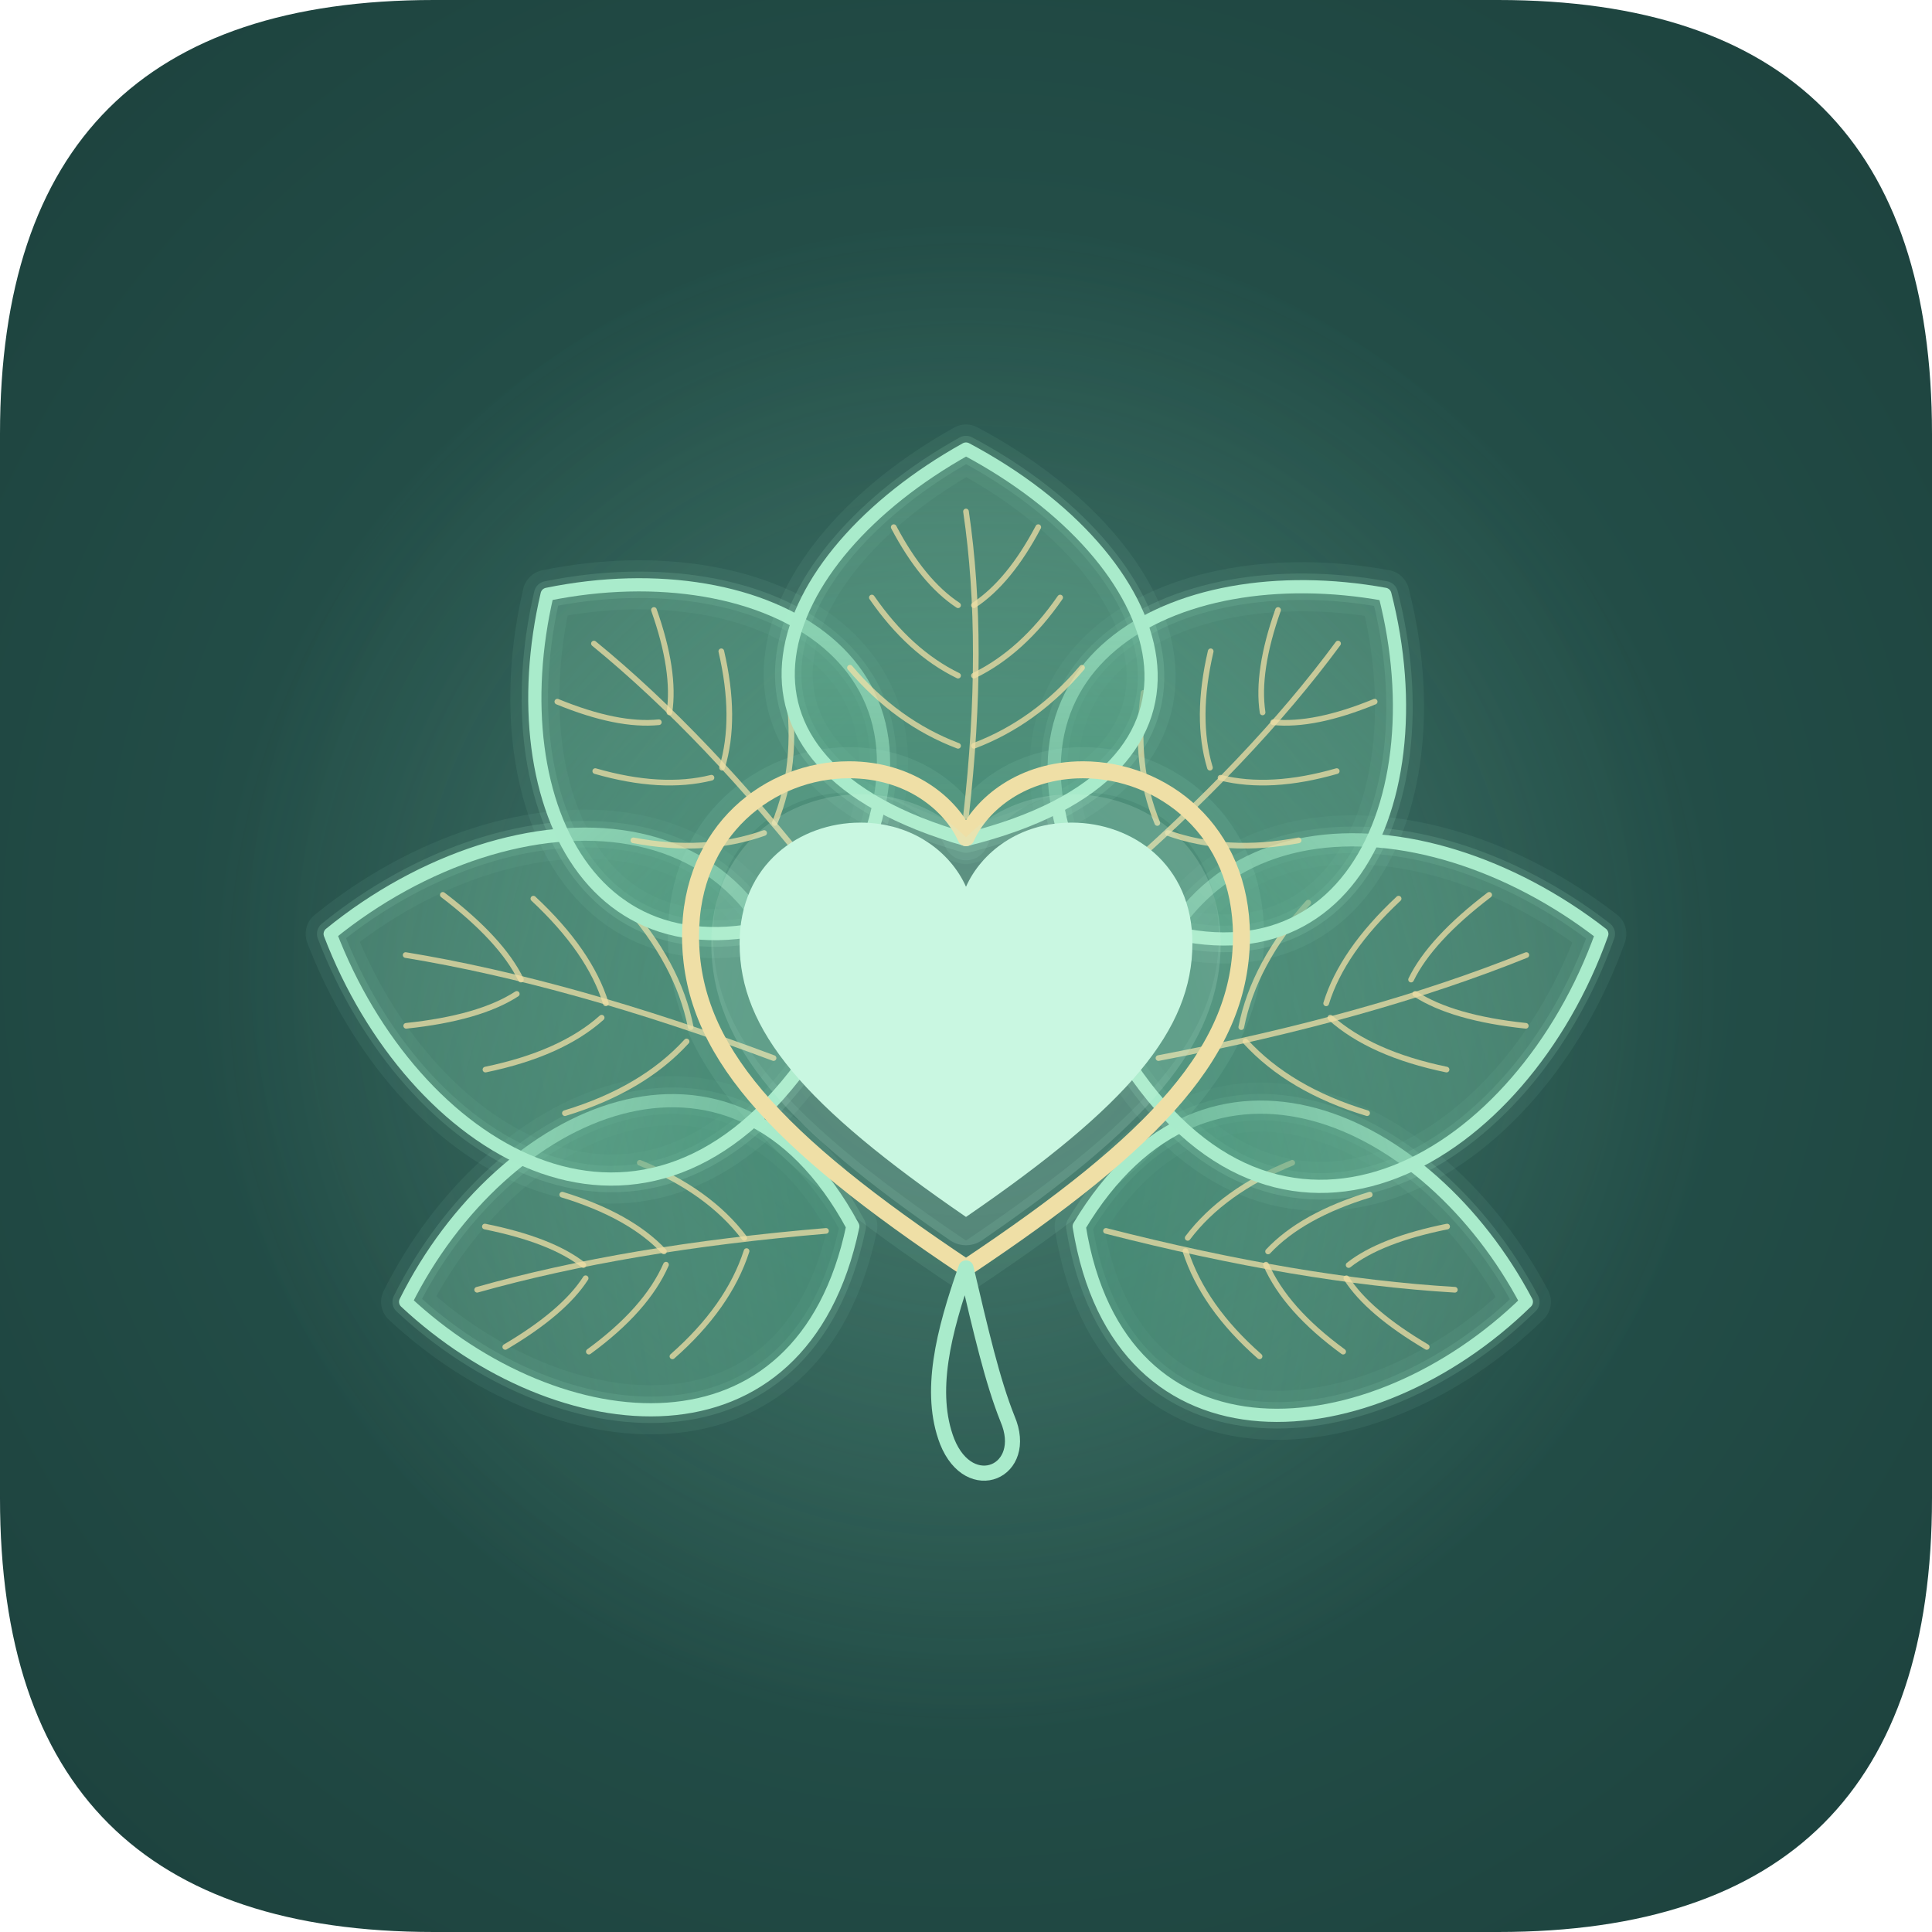
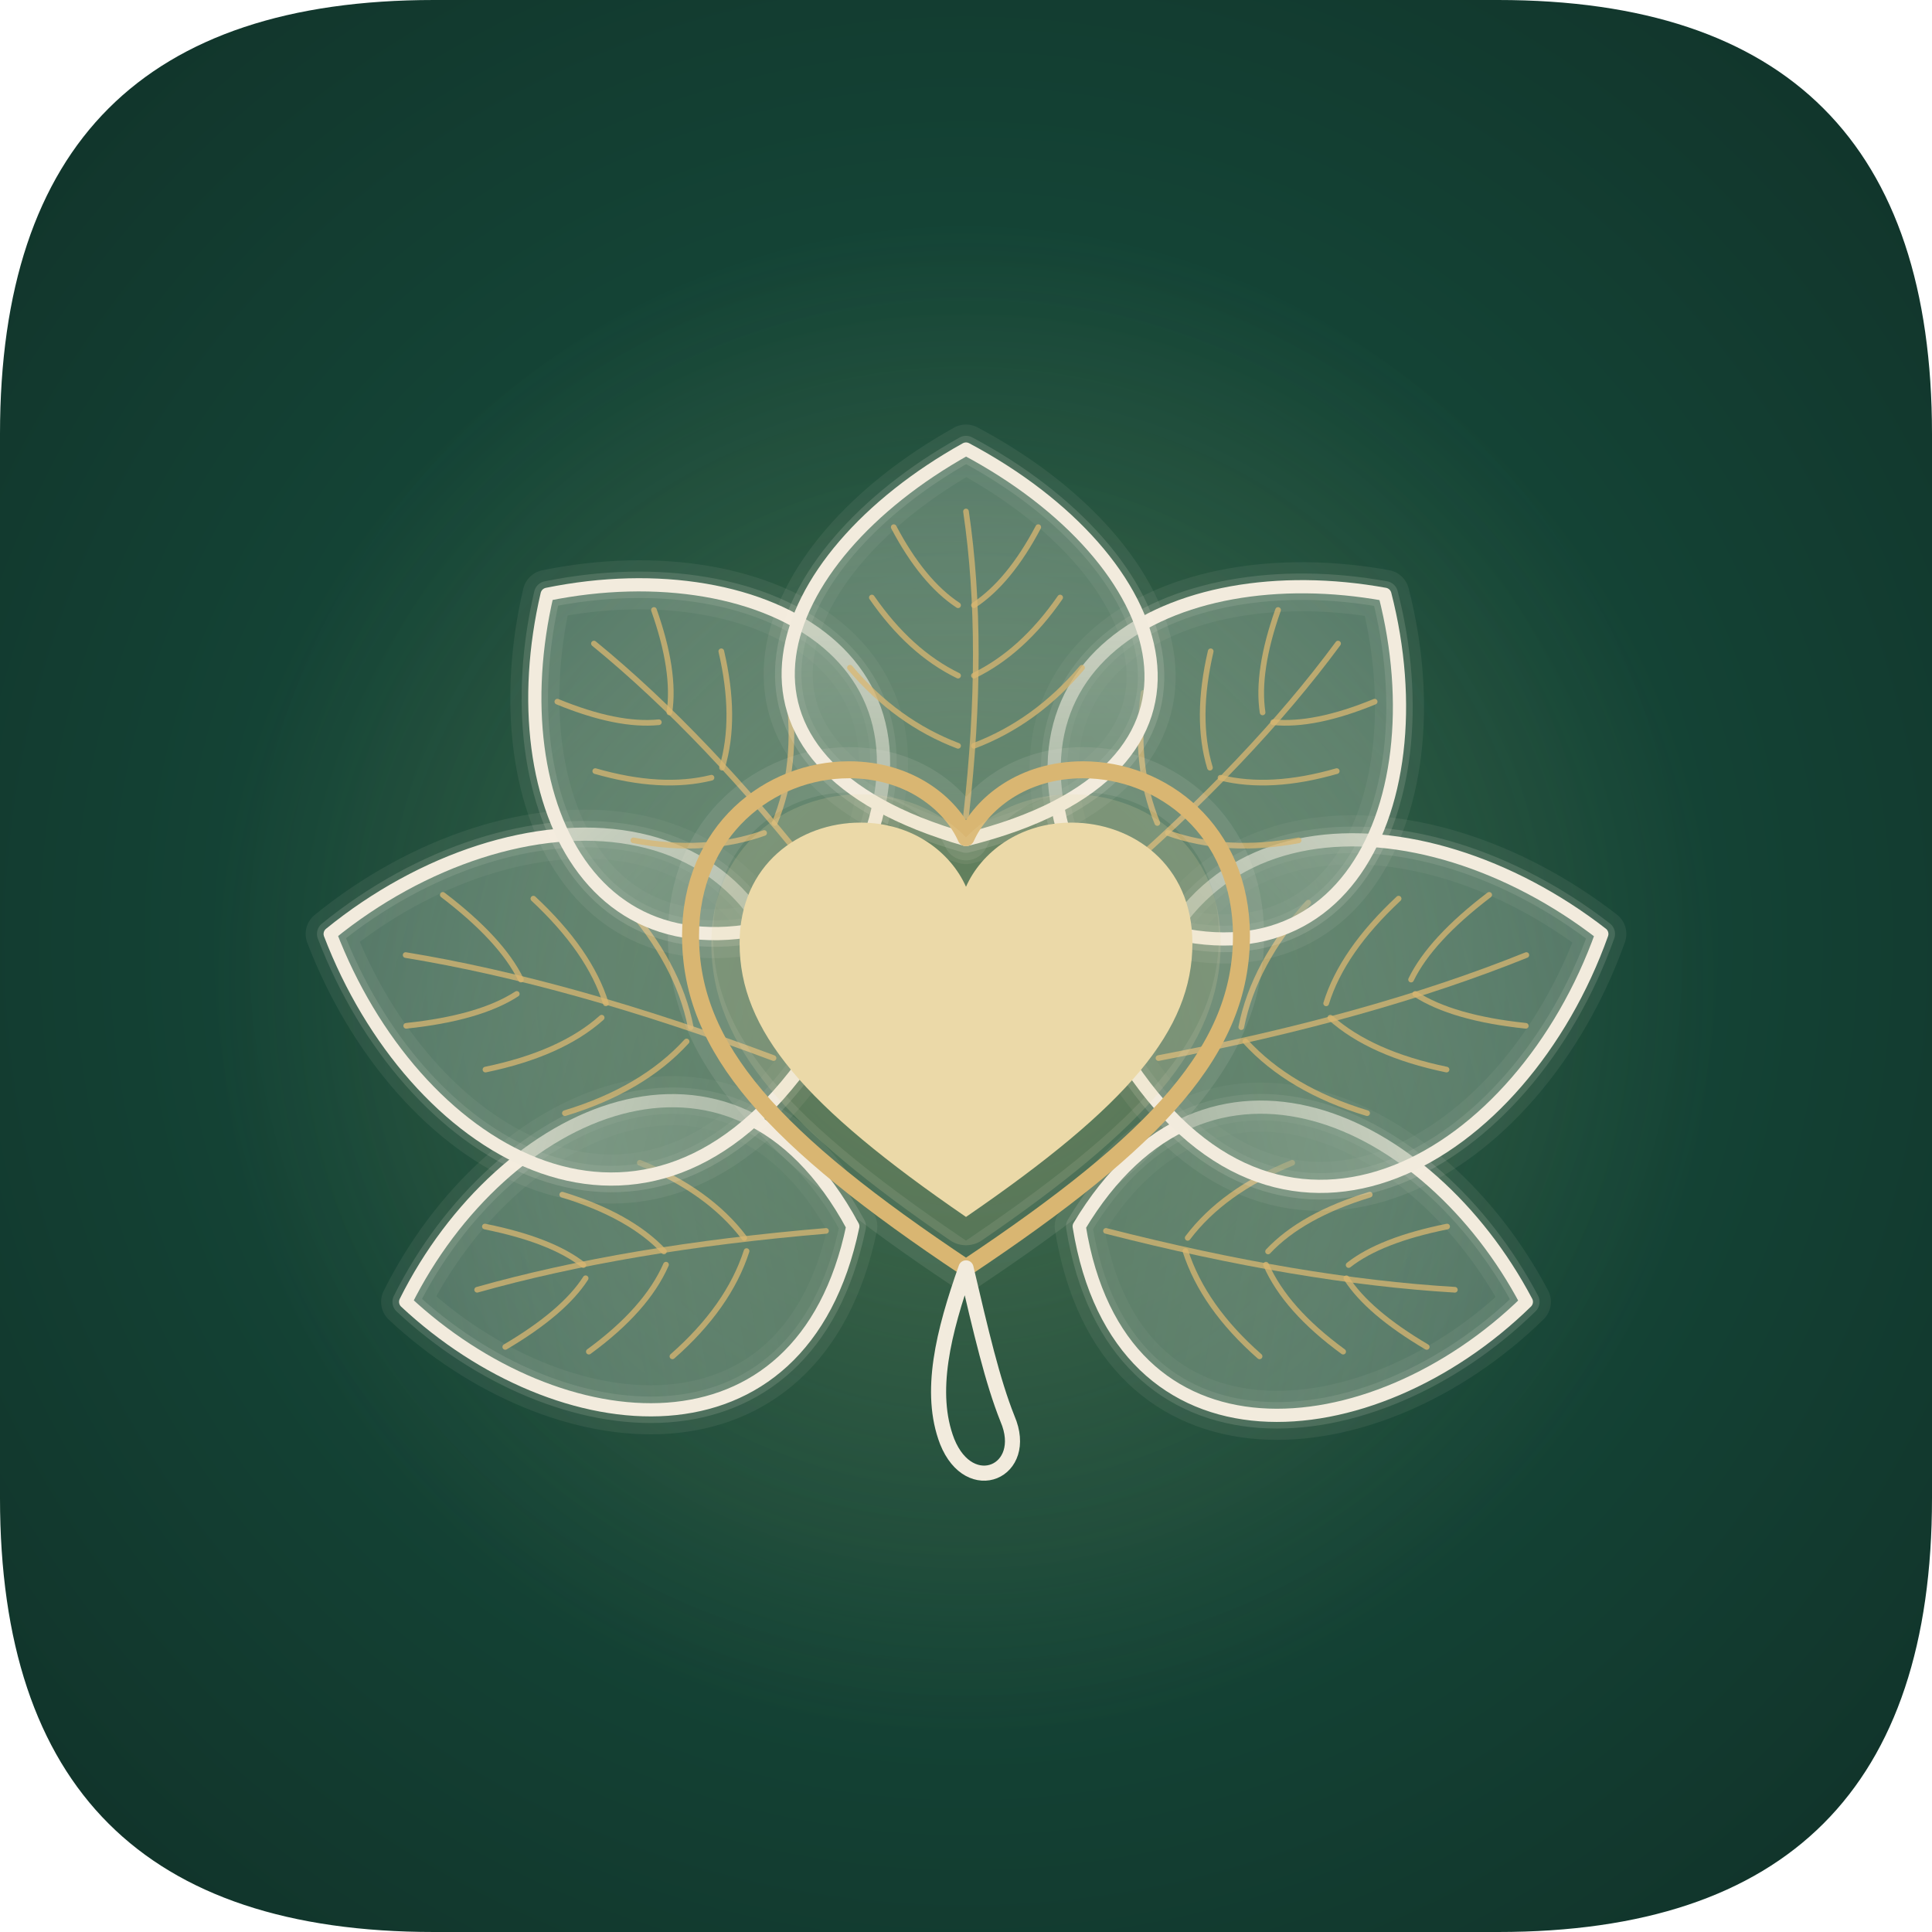
<svg xmlns="http://www.w3.org/2000/svg" width="1024" height="1024" viewBox="0 0 1024 1024" fill="none">
  <defs>
    <radialGradient id="echo-d-tile" gradientUnits="userSpaceOnUse" cx="512" cy="500" r="760">
-       <stop offset="0" stop-color="#2B5C54" stop-opacity="1" />
-       <stop offset="1" stop-color="#1B3F3B" stop-opacity="1" />
+       <stop offset="0" stop-color="#185844" stop-opacity="1" />
+       <stop offset="1" stop-color="#102F27" stop-opacity="1" />
    </radialGradient>
    <radialGradient id="echo-d-glow" gradientUnits="userSpaceOnUse" cx="512" cy="520" r="400">
-       <stop offset="0" stop-color="#9FE8C6" stop-opacity="0.26" />
-       <stop offset="1" stop-color="#9FE8C6" stop-opacity="0" />
+       <stop offset="0" stop-color="#D9B672" stop-opacity="0.26" />
+       <stop offset="1" stop-color="#D9B672" stop-opacity="0" />
    </radialGradient>
    <linearGradient id="echo-d-leaf-0" gradientUnits="userSpaceOnUse" x1="452" y1="650" x2="215" y2="690">
-       <stop offset="0" stop-color="#4E9A80" stop-opacity="0.62" />
-       <stop offset="1" stop-color="#7CC7A6" stop-opacity="0.36" />
+       <stop offset="0" stop-color="#78947F" stop-opacity="0.62" />
+       <stop offset="1" stop-color="#B7C9B8" stop-opacity="0.36" />
    </linearGradient>
    <linearGradient id="echo-d-leaf-1" gradientUnits="userSpaceOnUse" x1="572" y1="650" x2="809" y2="690">
-       <stop offset="0" stop-color="#4E9A80" stop-opacity="0.62" />
-       <stop offset="1" stop-color="#7CC7A6" stop-opacity="0.36" />
+       <stop offset="0" stop-color="#78947F" stop-opacity="0.62" />
+       <stop offset="1" stop-color="#B7C9B8" stop-opacity="0.36" />
    </linearGradient>
    <linearGradient id="echo-d-leaf-2" gradientUnits="userSpaceOnUse" x1="425" y1="565" x2="175" y2="495">
-       <stop offset="0" stop-color="#4E9A80" stop-opacity="0.62" />
-       <stop offset="1" stop-color="#7CC7A6" stop-opacity="0.36" />
+       <stop offset="0" stop-color="#78947F" stop-opacity="0.62" />
+       <stop offset="1" stop-color="#B7C9B8" stop-opacity="0.36" />
    </linearGradient>
    <linearGradient id="echo-d-leaf-3" gradientUnits="userSpaceOnUse" x1="599" y1="565" x2="849" y2="495">
-       <stop offset="0" stop-color="#4E9A80" stop-opacity="0.62" />
-       <stop offset="1" stop-color="#7CC7A6" stop-opacity="0.36" />
+       <stop offset="0" stop-color="#78947F" stop-opacity="0.62" />
+       <stop offset="1" stop-color="#B7C9B8" stop-opacity="0.36" />
    </linearGradient>
    <linearGradient id="echo-d-leaf-4" gradientUnits="userSpaceOnUse" x1="445" y1="478" x2="290" y2="315">
-       <stop offset="0" stop-color="#4E9A80" stop-opacity="0.62" />
-       <stop offset="1" stop-color="#7CC7A6" stop-opacity="0.36" />
+       <stop offset="0" stop-color="#78947F" stop-opacity="0.62" />
+       <stop offset="1" stop-color="#B7C9B8" stop-opacity="0.36" />
    </linearGradient>
    <linearGradient id="echo-d-leaf-5" gradientUnits="userSpaceOnUse" x1="579" y1="478" x2="734" y2="315">
-       <stop offset="0" stop-color="#4E9A80" stop-opacity="0.62" />
-       <stop offset="1" stop-color="#7CC7A6" stop-opacity="0.36" />
+       <stop offset="0" stop-color="#78947F" stop-opacity="0.62" />
+       <stop offset="1" stop-color="#B7C9B8" stop-opacity="0.36" />
    </linearGradient>
    <linearGradient id="echo-d-leaf-6" gradientUnits="userSpaceOnUse" x1="512" y1="445" x2="512" y2="238">
-       <stop offset="0" stop-color="#4E9A80" stop-opacity="0.62" />
-       <stop offset="1" stop-color="#7CC7A6" stop-opacity="0.36" />
+       <stop offset="0" stop-color="#78947F" stop-opacity="0.62" />
+       <stop offset="1" stop-color="#B7C9B8" stop-opacity="0.36" />
    </linearGradient>
  </defs>
  <path d="M230 0 H794 Q1024 0 1024 230 V794 Q1024 1024 794 1024 H230 Q0 1024 0 794 V230 Q0 0 230 0 Z" fill="url(#echo-d-tile)" />
  <path d="M112 520 a400 400 0 1 0 800 0 a400 400 0 1 0 -800 0 Z" fill="url(#echo-d-glow)" />
-   <path d="M452 650 C388.1 531.4 266 587.7 215 690 C296 765.6 425.1 779.5 452 650 Z" fill="none" stroke="#A9EBCB" stroke-width="26" stroke-linejoin="round" stroke-linecap="round" stroke-opacity="0.07" />
-   <path d="M452 650 C388.1 531.4 266 587.7 215 690 C296 765.6 425.1 779.5 452 650 Z" fill="none" stroke="#A9EBCB" stroke-width="14" stroke-linejoin="round" stroke-linecap="round" stroke-opacity="0.14" />
-   <path d="M452 650 C388.1 531.4 266 587.7 215 690 C296 765.6 425.1 779.5 452 650 Z" fill="url(#echo-d-leaf-0)" stroke="#A9EBCB" stroke-width="7" stroke-linejoin="round" stroke-linecap="round" stroke-opacity="1" />
-   <path d="M437.8 652.4 Q332 661.3 252.9 683.6" fill="none" stroke="#EFDFA6" stroke-width="3" stroke-linejoin="round" stroke-linecap="round" stroke-opacity="0.75" />
-   <path d="M394.5 656.1 Q375.7 631.2 339.1 616.3" fill="none" stroke="#EFDFA6" stroke-width="3" stroke-linejoin="round" stroke-linecap="round" stroke-opacity="0.75" />
-   <path d="M395.7 663.1 Q386.1 692.8 356.4 718.9" fill="none" stroke="#EFDFA6" stroke-width="3" stroke-linejoin="round" stroke-linecap="round" stroke-opacity="0.75" />
-   <path d="M351.9 663.3 Q334 644.2 298 633.2" fill="none" stroke="#EFDFA6" stroke-width="3" stroke-linejoin="round" stroke-linecap="round" stroke-opacity="0.75" />
-   <path d="M353 670.3 Q342.5 694.2 312.1 716.4" fill="none" stroke="#EFDFA6" stroke-width="3" stroke-linejoin="round" stroke-linecap="round" stroke-opacity="0.75" />
-   <path d="M309.2 670.5 Q292.3 657.2 257 650.1" fill="none" stroke="#EFDFA6" stroke-width="3" stroke-linejoin="round" stroke-linecap="round" stroke-opacity="0.75" />
-   <path d="M310.4 677.5 Q298.8 695.6 267.8 713.9" fill="none" stroke="#EFDFA6" stroke-width="3" stroke-linejoin="round" stroke-linecap="round" stroke-opacity="0.75" />
-   <path d="M572 650 C593.4 783 727.3 769.9 809 690 C757.3 592 639.9 536.5 572 650 Z" fill="none" stroke="#A9EBCB" stroke-width="26" stroke-linejoin="round" stroke-linecap="round" stroke-opacity="0.07" />
-   <path d="M572 650 C593.4 783 727.3 769.9 809 690 C757.3 592 639.9 536.5 572 650 Z" fill="none" stroke="#A9EBCB" stroke-width="14" stroke-linejoin="round" stroke-linecap="round" stroke-opacity="0.14" />
-   <path d="M572 650 C593.4 783 727.3 769.9 809 690 C757.3 592 639.9 536.5 572 650 Z" fill="url(#echo-d-leaf-1)" stroke="#A9EBCB" stroke-width="7" stroke-linejoin="round" stroke-linecap="round" stroke-opacity="1" />
-   <path d="M586.2 652.4 Q689 678.7 771.1 683.6" fill="none" stroke="#EFDFA6" stroke-width="3" stroke-linejoin="round" stroke-linecap="round" stroke-opacity="0.75" />
-   <path d="M628.3 663.1 Q637.9 692.8 667.6 718.9" fill="none" stroke="#EFDFA6" stroke-width="3" stroke-linejoin="round" stroke-linecap="round" stroke-opacity="0.75" />
-   <path d="M629.5 656.1 Q648.3 631.2 684.9 616.3" fill="none" stroke="#EFDFA6" stroke-width="3" stroke-linejoin="round" stroke-linecap="round" stroke-opacity="0.75" />
-   <path d="M671 670.3 Q681.5 694.2 711.9 716.4" fill="none" stroke="#EFDFA6" stroke-width="3" stroke-linejoin="round" stroke-linecap="round" stroke-opacity="0.75" />
-   <path d="M672.1 663.3 Q690 644.2 726 633.2" fill="none" stroke="#EFDFA6" stroke-width="3" stroke-linejoin="round" stroke-linecap="round" stroke-opacity="0.75" />
-   <path d="M713.6 677.5 Q725.2 695.6 756.2 713.9" fill="none" stroke="#EFDFA6" stroke-width="3" stroke-linejoin="round" stroke-linecap="round" stroke-opacity="0.75" />
-   <path d="M714.8 670.5 Q731.7 657.2 767 650.1" fill="none" stroke="#EFDFA6" stroke-width="3" stroke-linejoin="round" stroke-linecap="round" stroke-opacity="0.75" />
-   <path d="M425 565 C418.3 415.6 272.7 415.5 175 495 C218.6 609 338 683.1 425 565 Z" fill="none" stroke="#A9EBCB" stroke-width="26" stroke-linejoin="round" stroke-linecap="round" stroke-opacity="0.07" />
-   <path d="M425 565 C418.3 415.6 272.7 415.5 175 495 C218.6 609 338 683.1 425 565 Z" fill="none" stroke="#A9EBCB" stroke-width="14" stroke-linejoin="round" stroke-linecap="round" stroke-opacity="0.14" />
-   <path d="M425 565 C418.3 415.6 272.7 415.5 175 495 C218.6 609 338 683.1 425 565 Z" fill="url(#echo-d-leaf-2)" stroke="#A9EBCB" stroke-width="7" stroke-linejoin="round" stroke-linecap="round" stroke-opacity="1" />
-   <path d="M410 560.8 Q302.6 520.6 215 506.2" fill="none" stroke="#EFDFA6" stroke-width="3" stroke-linejoin="round" stroke-linecap="round" stroke-opacity="0.75" />
-   <path d="M366.1 544.4 Q359.4 510.5 330.6 478.4" fill="none" stroke="#EFDFA6" stroke-width="3" stroke-linejoin="round" stroke-linecap="round" stroke-opacity="0.75" />
-   <path d="M363.9 552 Q340.6 577.5 299.4 590" fill="none" stroke="#EFDFA6" stroke-width="3" stroke-linejoin="round" stroke-linecap="round" stroke-opacity="0.75" />
-   <path d="M321.1 531.8 Q312.6 504.2 282.7 476.3" fill="none" stroke="#EFDFA6" stroke-width="3" stroke-linejoin="round" stroke-linecap="round" stroke-opacity="0.75" />
-   <path d="M318.9 539.4 Q297.4 558.6 257.3 566.9" fill="none" stroke="#EFDFA6" stroke-width="3" stroke-linejoin="round" stroke-linecap="round" stroke-opacity="0.75" />
-   <path d="M276.1 519.2 Q265.8 498 234.7 474.3" fill="none" stroke="#EFDFA6" stroke-width="3" stroke-linejoin="round" stroke-linecap="round" stroke-opacity="0.75" />
-   <path d="M273.9 526.8 Q254.2 539.6 215.3 543.7" fill="none" stroke="#EFDFA6" stroke-width="3" stroke-linejoin="round" stroke-linecap="round" stroke-opacity="0.75" />
-   <path d="M599 565 C682.3 689.2 806.7 613.7 849 495 C752.6 420.2 612 418.9 599 565 Z" fill="none" stroke="#A9EBCB" stroke-width="26" stroke-linejoin="round" stroke-linecap="round" stroke-opacity="0.07" />
-   <path d="M599 565 C682.3 689.2 806.7 613.7 849 495 C752.6 420.2 612 418.9 599 565 Z" fill="none" stroke="#A9EBCB" stroke-width="14" stroke-linejoin="round" stroke-linecap="round" stroke-opacity="0.14" />
-   <path d="M599 565 C682.3 689.2 806.7 613.7 849 495 C752.6 420.2 612 418.9 599 565 Z" fill="url(#echo-d-leaf-3)" stroke="#A9EBCB" stroke-width="7" stroke-linejoin="round" stroke-linecap="round" stroke-opacity="1" />
-   <path d="M614 560.8 Q726.6 539.4 809 506.2" fill="none" stroke="#EFDFA6" stroke-width="3" stroke-linejoin="round" stroke-linecap="round" stroke-opacity="0.75" />
-   <path d="M660.1 552 Q683.4 577.5 724.6 590" fill="none" stroke="#EFDFA6" stroke-width="3" stroke-linejoin="round" stroke-linecap="round" stroke-opacity="0.75" />
-   <path d="M657.9 544.4 Q664.6 510.5 693.4 478.4" fill="none" stroke="#EFDFA6" stroke-width="3" stroke-linejoin="round" stroke-linecap="round" stroke-opacity="0.75" />
-   <path d="M705.1 539.4 Q726.6 558.6 766.7 566.9" fill="none" stroke="#EFDFA6" stroke-width="3" stroke-linejoin="round" stroke-linecap="round" stroke-opacity="0.75" />
-   <path d="M702.9 531.8 Q711.4 504.2 741.3 476.3" fill="none" stroke="#EFDFA6" stroke-width="3" stroke-linejoin="round" stroke-linecap="round" stroke-opacity="0.75" />
-   <path d="M750.1 526.8 Q769.8 539.6 808.7 543.7" fill="none" stroke="#EFDFA6" stroke-width="3" stroke-linejoin="round" stroke-linecap="round" stroke-opacity="0.75" />
-   <path d="M747.9 519.2 Q758.2 498 789.3 474.3" fill="none" stroke="#EFDFA6" stroke-width="3" stroke-linejoin="round" stroke-linecap="round" stroke-opacity="0.75" />
-   <path d="M445 478 C518 352.7 406.4 291.2 290 315 C263.8 426.8 316.6 538 445 478 Z" fill="none" stroke="#A9EBCB" stroke-width="26" stroke-linejoin="round" stroke-linecap="round" stroke-opacity="0.07" />
-   <path d="M445 478 C518 352.7 406.4 291.2 290 315 C263.8 426.8 316.6 538 445 478 Z" fill="none" stroke="#A9EBCB" stroke-width="14" stroke-linejoin="round" stroke-linecap="round" stroke-opacity="0.14" />
-   <path d="M445 478 C518 352.7 406.4 291.2 290 315 C263.8 426.8 316.6 538 445 478 Z" fill="url(#echo-d-leaf-4)" stroke="#A9EBCB" stroke-width="7" stroke-linejoin="round" stroke-linecap="round" stroke-opacity="1" />
-   <path d="M435.7 468.2 Q374.5 389.9 314.8 341.1" fill="none" stroke="#EFDFA6" stroke-width="3" stroke-linejoin="round" stroke-linecap="round" stroke-opacity="0.75" />
-   <path d="M410.6 436.2 Q423.2 405.6 417.9 367.2" fill="none" stroke="#EFDFA6" stroke-width="3" stroke-linejoin="round" stroke-linecap="round" stroke-opacity="0.75" />
-   <path d="M405 441.5 Q373.8 452.6 335.7 445.4" fill="none" stroke="#EFDFA6" stroke-width="3" stroke-linejoin="round" stroke-linecap="round" stroke-opacity="0.75" />
-   <path d="M382.7 406.9 Q390.6 380.7 382.3 345.2" fill="none" stroke="#EFDFA6" stroke-width="3" stroke-linejoin="round" stroke-linecap="round" stroke-opacity="0.75" />
-   <path d="M377.1 412.2 Q350.6 418.8 315.5 408.7" fill="none" stroke="#EFDFA6" stroke-width="3" stroke-linejoin="round" stroke-linecap="round" stroke-opacity="0.75" />
-   <path d="M354.8 377.6 Q358.1 355.8 346.6 323.3" fill="none" stroke="#EFDFA6" stroke-width="3" stroke-linejoin="round" stroke-linecap="round" stroke-opacity="0.75" />
-   <path d="M349.2 382.8 Q327.3 385 295.4 371.9" fill="none" stroke="#EFDFA6" stroke-width="3" stroke-linejoin="round" stroke-linecap="round" stroke-opacity="0.75" />
-   <path d="M579 478 C707.8 544.6 763.6 430.1 734 315 C621 294.5 512.6 352.8 579 478 Z" fill="none" stroke="#A9EBCB" stroke-width="26" stroke-linejoin="round" stroke-linecap="round" stroke-opacity="0.07" />
-   <path d="M579 478 C707.8 544.6 763.6 430.1 734 315 C621 294.5 512.6 352.8 579 478 Z" fill="none" stroke="#A9EBCB" stroke-width="14" stroke-linejoin="round" stroke-linecap="round" stroke-opacity="0.14" />
-   <path d="M579 478 C707.8 544.6 763.6 430.1 734 315 C621 294.5 512.6 352.8 579 478 Z" fill="url(#echo-d-leaf-5)" stroke="#A9EBCB" stroke-width="7" stroke-linejoin="round" stroke-linecap="round" stroke-opacity="1" />
-   <path d="M588.3 468.2 Q663.5 403.1 709.2 341.1" fill="none" stroke="#EFDFA6" stroke-width="3" stroke-linejoin="round" stroke-linecap="round" stroke-opacity="0.75" />
-   <path d="M619 441.5 Q650.2 452.6 688.3 445.4" fill="none" stroke="#EFDFA6" stroke-width="3" stroke-linejoin="round" stroke-linecap="round" stroke-opacity="0.75" />
-   <path d="M613.4 436.2 Q600.8 405.6 606.1 367.2" fill="none" stroke="#EFDFA6" stroke-width="3" stroke-linejoin="round" stroke-linecap="round" stroke-opacity="0.75" />
-   <path d="M646.9 412.2 Q673.4 418.8 708.5 408.7" fill="none" stroke="#EFDFA6" stroke-width="3" stroke-linejoin="round" stroke-linecap="round" stroke-opacity="0.75" />
-   <path d="M641.3 406.9 Q633.4 380.7 641.7 345.2" fill="none" stroke="#EFDFA6" stroke-width="3" stroke-linejoin="round" stroke-linecap="round" stroke-opacity="0.75" />
-   <path d="M674.8 382.8 Q696.7 385 728.6 371.9" fill="none" stroke="#EFDFA6" stroke-width="3" stroke-linejoin="round" stroke-linecap="round" stroke-opacity="0.75" />
-   <path d="M669.2 377.6 Q665.9 355.8 677.4 323.3" fill="none" stroke="#EFDFA6" stroke-width="3" stroke-linejoin="round" stroke-linecap="round" stroke-opacity="0.75" />
-   <path d="M512 445 C662.8 407.7 621.2 296 512 238 C408 296 366.4 403.6 512 445 Z" fill="none" stroke="#A9EBCB" stroke-width="26" stroke-linejoin="round" stroke-linecap="round" stroke-opacity="0.07" />
-   <path d="M512 445 C662.8 407.7 621.2 296 512 238 C408 296 366.4 403.6 512 445 Z" fill="none" stroke="#A9EBCB" stroke-width="14" stroke-linejoin="round" stroke-linecap="round" stroke-opacity="0.14" />
-   <path d="M512 445 C662.8 407.7 621.2 296 512 238 C408 296 366.4 403.6 512 445 Z" fill="url(#echo-d-leaf-6)" stroke="#A9EBCB" stroke-width="7" stroke-linejoin="round" stroke-linecap="round" stroke-opacity="1" />
-   <path d="M512 432.6 Q522.4 341.5 512 271.1" fill="none" stroke="#EFDFA6" stroke-width="3" stroke-linejoin="round" stroke-linecap="round" stroke-opacity="0.75" />
-   <path d="M516.2 395.3 Q548.9 382.9 573.5 353.9" fill="none" stroke="#EFDFA6" stroke-width="3" stroke-linejoin="round" stroke-linecap="round" stroke-opacity="0.75" />
-   <path d="M507.8 395.3 Q475.1 382.9 450.5 353.9" fill="none" stroke="#EFDFA6" stroke-width="3" stroke-linejoin="round" stroke-linecap="round" stroke-opacity="0.75" />
-   <path d="M516.2 358.1 Q541.9 345.6 561.9 316.7" fill="none" stroke="#EFDFA6" stroke-width="3" stroke-linejoin="round" stroke-linecap="round" stroke-opacity="0.75" />
-   <path d="M507.8 358.1 Q482.1 345.6 462.1 316.7" fill="none" stroke="#EFDFA6" stroke-width="3" stroke-linejoin="round" stroke-linecap="round" stroke-opacity="0.75" />
-   <path d="M516.2 320.8 Q535 308.4 550.3 279.4" fill="none" stroke="#EFDFA6" stroke-width="3" stroke-linejoin="round" stroke-linecap="round" stroke-opacity="0.75" />
-   <path d="M507.8 320.8 Q489 308.4 473.7 279.4" fill="none" stroke="#EFDFA6" stroke-width="3" stroke-linejoin="round" stroke-linecap="round" stroke-opacity="0.75" />
-   <path d="M512 672 C410 604 366 556 366 496 C366 440 408 408 450 408 C482 408 504 426 512 444 C520 426 542 408 574 408 C616 408 658 440 658 496 C658 556 614 604 512 672 Z" fill="none" stroke="#A9EBCB" stroke-width="24" stroke-linejoin="round" stroke-linecap="round" stroke-opacity="0.1" />
-   <path d="M512 672 C410 604 366 556 366 496 C366 440 408 408 450 408 C482 408 504 426 512 444 C520 426 542 408 574 408 C616 408 658 440 658 496 C658 556 614 604 512 672 Z" fill="none" stroke="#EFDFA6" stroke-width="9" stroke-linejoin="round" stroke-linecap="round" />
-   <path d="M512 645 C426 586 392 546 392 500 C392 458 424 436 456 436 C484 436 504 452 512 470 C520 452 540 436 568 436 C600 436 632 458 632 500 C632 546 598 586 512 645 Z" fill="none" stroke="#C9F7E1" stroke-width="30" stroke-linejoin="round" stroke-linecap="round" stroke-opacity="0.18" />
-   <path d="M512 645 C426 586 392 546 392 500 C392 458 424 436 456 436 C484 436 504 452 512 470 C520 452 540 436 568 436 C600 436 632 458 632 500 C632 546 598 586 512 645 Z" fill="#C9F7E1" />
-   <path d="M512 672 C500 706 492 738 502 764 C514 794 546 780 534 752 C526 732 520 706 512 672" fill="none" stroke="#A9EBCB" stroke-width="8" stroke-linejoin="round" stroke-linecap="round" />
+   <path d="M452 650 C388.1 531.4 266 587.7 215 690 C296 765.6 425.1 779.5 452 650 Z" fill="none" stroke="#F2EBDD" stroke-width="26" stroke-linejoin="round" stroke-linecap="round" stroke-opacity="0.07" />
+   <path d="M452 650 C388.1 531.4 266 587.7 215 690 C296 765.6 425.1 779.5 452 650 Z" fill="none" stroke="#F2EBDD" stroke-width="14" stroke-linejoin="round" stroke-linecap="round" stroke-opacity="0.14" />
+   <path d="M452 650 C388.1 531.4 266 587.7 215 690 C296 765.6 425.1 779.5 452 650 Z" fill="url(#echo-d-leaf-0)" stroke="#F2EBDD" stroke-width="7" stroke-linejoin="round" stroke-linecap="round" stroke-opacity="1" />
+   <path d="M437.8 652.4 Q332 661.3 252.9 683.6" fill="none" stroke="#D9B672" stroke-width="3" stroke-linejoin="round" stroke-linecap="round" stroke-opacity="0.75" />
+   <path d="M394.5 656.1 Q375.7 631.2 339.1 616.3" fill="none" stroke="#D9B672" stroke-width="3" stroke-linejoin="round" stroke-linecap="round" stroke-opacity="0.75" />
+   <path d="M395.7 663.1 Q386.1 692.8 356.4 718.9" fill="none" stroke="#D9B672" stroke-width="3" stroke-linejoin="round" stroke-linecap="round" stroke-opacity="0.75" />
+   <path d="M351.9 663.3 Q334 644.2 298 633.2" fill="none" stroke="#D9B672" stroke-width="3" stroke-linejoin="round" stroke-linecap="round" stroke-opacity="0.75" />
+   <path d="M353 670.3 Q342.5 694.2 312.1 716.4" fill="none" stroke="#D9B672" stroke-width="3" stroke-linejoin="round" stroke-linecap="round" stroke-opacity="0.75" />
+   <path d="M309.2 670.5 Q292.3 657.2 257 650.1" fill="none" stroke="#D9B672" stroke-width="3" stroke-linejoin="round" stroke-linecap="round" stroke-opacity="0.75" />
+   <path d="M310.4 677.5 Q298.8 695.6 267.8 713.9" fill="none" stroke="#D9B672" stroke-width="3" stroke-linejoin="round" stroke-linecap="round" stroke-opacity="0.75" />
+   <path d="M572 650 C593.4 783 727.3 769.9 809 690 C757.3 592 639.9 536.5 572 650 Z" fill="none" stroke="#F2EBDD" stroke-width="26" stroke-linejoin="round" stroke-linecap="round" stroke-opacity="0.07" />
+   <path d="M572 650 C593.4 783 727.3 769.9 809 690 C757.3 592 639.9 536.5 572 650 Z" fill="none" stroke="#F2EBDD" stroke-width="14" stroke-linejoin="round" stroke-linecap="round" stroke-opacity="0.14" />
+   <path d="M572 650 C593.4 783 727.3 769.9 809 690 C757.3 592 639.9 536.5 572 650 Z" fill="url(#echo-d-leaf-1)" stroke="#F2EBDD" stroke-width="7" stroke-linejoin="round" stroke-linecap="round" stroke-opacity="1" />
+   <path d="M586.2 652.4 Q689 678.7 771.1 683.6" fill="none" stroke="#D9B672" stroke-width="3" stroke-linejoin="round" stroke-linecap="round" stroke-opacity="0.75" />
+   <path d="M628.3 663.1 Q637.9 692.8 667.6 718.9" fill="none" stroke="#D9B672" stroke-width="3" stroke-linejoin="round" stroke-linecap="round" stroke-opacity="0.75" />
+   <path d="M629.5 656.1 Q648.3 631.2 684.9 616.3" fill="none" stroke="#D9B672" stroke-width="3" stroke-linejoin="round" stroke-linecap="round" stroke-opacity="0.75" />
+   <path d="M671 670.3 Q681.5 694.2 711.9 716.4" fill="none" stroke="#D9B672" stroke-width="3" stroke-linejoin="round" stroke-linecap="round" stroke-opacity="0.75" />
+   <path d="M672.1 663.3 Q690 644.2 726 633.2" fill="none" stroke="#D9B672" stroke-width="3" stroke-linejoin="round" stroke-linecap="round" stroke-opacity="0.75" />
+   <path d="M713.6 677.5 Q725.2 695.6 756.2 713.9" fill="none" stroke="#D9B672" stroke-width="3" stroke-linejoin="round" stroke-linecap="round" stroke-opacity="0.75" />
+   <path d="M714.8 670.5 Q731.7 657.2 767 650.1" fill="none" stroke="#D9B672" stroke-width="3" stroke-linejoin="round" stroke-linecap="round" stroke-opacity="0.75" />
+   <path d="M425 565 C418.3 415.6 272.7 415.5 175 495 C218.6 609 338 683.1 425 565 Z" fill="none" stroke="#F2EBDD" stroke-width="26" stroke-linejoin="round" stroke-linecap="round" stroke-opacity="0.07" />
+   <path d="M425 565 C418.3 415.6 272.7 415.5 175 495 C218.6 609 338 683.1 425 565 Z" fill="none" stroke="#F2EBDD" stroke-width="14" stroke-linejoin="round" stroke-linecap="round" stroke-opacity="0.14" />
+   <path d="M425 565 C418.3 415.6 272.7 415.5 175 495 C218.6 609 338 683.1 425 565 Z" fill="url(#echo-d-leaf-2)" stroke="#F2EBDD" stroke-width="7" stroke-linejoin="round" stroke-linecap="round" stroke-opacity="1" />
+   <path d="M410 560.8 Q302.6 520.6 215 506.2" fill="none" stroke="#D9B672" stroke-width="3" stroke-linejoin="round" stroke-linecap="round" stroke-opacity="0.75" />
+   <path d="M366.1 544.4 Q359.4 510.5 330.6 478.4" fill="none" stroke="#D9B672" stroke-width="3" stroke-linejoin="round" stroke-linecap="round" stroke-opacity="0.75" />
+   <path d="M363.9 552 Q340.6 577.5 299.4 590" fill="none" stroke="#D9B672" stroke-width="3" stroke-linejoin="round" stroke-linecap="round" stroke-opacity="0.75" />
+   <path d="M321.1 531.8 Q312.6 504.2 282.7 476.3" fill="none" stroke="#D9B672" stroke-width="3" stroke-linejoin="round" stroke-linecap="round" stroke-opacity="0.75" />
+   <path d="M318.9 539.4 Q297.4 558.6 257.3 566.9" fill="none" stroke="#D9B672" stroke-width="3" stroke-linejoin="round" stroke-linecap="round" stroke-opacity="0.75" />
+   <path d="M276.1 519.2 Q265.8 498 234.7 474.3" fill="none" stroke="#D9B672" stroke-width="3" stroke-linejoin="round" stroke-linecap="round" stroke-opacity="0.75" />
+   <path d="M273.9 526.8 Q254.2 539.6 215.3 543.7" fill="none" stroke="#D9B672" stroke-width="3" stroke-linejoin="round" stroke-linecap="round" stroke-opacity="0.75" />
+   <path d="M599 565 C682.3 689.2 806.7 613.7 849 495 C752.6 420.2 612 418.9 599 565 Z" fill="none" stroke="#F2EBDD" stroke-width="26" stroke-linejoin="round" stroke-linecap="round" stroke-opacity="0.07" />
+   <path d="M599 565 C682.3 689.2 806.7 613.7 849 495 C752.6 420.2 612 418.9 599 565 Z" fill="none" stroke="#F2EBDD" stroke-width="14" stroke-linejoin="round" stroke-linecap="round" stroke-opacity="0.14" />
+   <path d="M599 565 C682.3 689.2 806.7 613.7 849 495 C752.6 420.2 612 418.9 599 565 Z" fill="url(#echo-d-leaf-3)" stroke="#F2EBDD" stroke-width="7" stroke-linejoin="round" stroke-linecap="round" stroke-opacity="1" />
+   <path d="M614 560.8 Q726.6 539.4 809 506.2" fill="none" stroke="#D9B672" stroke-width="3" stroke-linejoin="round" stroke-linecap="round" stroke-opacity="0.75" />
+   <path d="M660.1 552 Q683.4 577.5 724.6 590" fill="none" stroke="#D9B672" stroke-width="3" stroke-linejoin="round" stroke-linecap="round" stroke-opacity="0.75" />
+   <path d="M657.9 544.4 Q664.6 510.5 693.4 478.4" fill="none" stroke="#D9B672" stroke-width="3" stroke-linejoin="round" stroke-linecap="round" stroke-opacity="0.75" />
+   <path d="M705.1 539.4 Q726.6 558.6 766.7 566.9" fill="none" stroke="#D9B672" stroke-width="3" stroke-linejoin="round" stroke-linecap="round" stroke-opacity="0.75" />
+   <path d="M702.9 531.8 Q711.4 504.2 741.3 476.3" fill="none" stroke="#D9B672" stroke-width="3" stroke-linejoin="round" stroke-linecap="round" stroke-opacity="0.75" />
+   <path d="M750.1 526.8 Q769.8 539.6 808.7 543.7" fill="none" stroke="#D9B672" stroke-width="3" stroke-linejoin="round" stroke-linecap="round" stroke-opacity="0.75" />
+   <path d="M747.9 519.2 Q758.2 498 789.3 474.3" fill="none" stroke="#D9B672" stroke-width="3" stroke-linejoin="round" stroke-linecap="round" stroke-opacity="0.75" />
+   <path d="M445 478 C518 352.7 406.4 291.2 290 315 C263.8 426.8 316.6 538 445 478 Z" fill="none" stroke="#F2EBDD" stroke-width="26" stroke-linejoin="round" stroke-linecap="round" stroke-opacity="0.07" />
+   <path d="M445 478 C518 352.7 406.4 291.2 290 315 C263.8 426.8 316.6 538 445 478 Z" fill="none" stroke="#F2EBDD" stroke-width="14" stroke-linejoin="round" stroke-linecap="round" stroke-opacity="0.14" />
+   <path d="M445 478 C518 352.7 406.4 291.2 290 315 C263.8 426.8 316.6 538 445 478 Z" fill="url(#echo-d-leaf-4)" stroke="#F2EBDD" stroke-width="7" stroke-linejoin="round" stroke-linecap="round" stroke-opacity="1" />
+   <path d="M435.7 468.2 Q374.5 389.9 314.8 341.1" fill="none" stroke="#D9B672" stroke-width="3" stroke-linejoin="round" stroke-linecap="round" stroke-opacity="0.75" />
+   <path d="M410.6 436.2 Q423.2 405.6 417.9 367.2" fill="none" stroke="#D9B672" stroke-width="3" stroke-linejoin="round" stroke-linecap="round" stroke-opacity="0.75" />
+   <path d="M405 441.5 Q373.8 452.6 335.7 445.4" fill="none" stroke="#D9B672" stroke-width="3" stroke-linejoin="round" stroke-linecap="round" stroke-opacity="0.75" />
+   <path d="M382.7 406.9 Q390.6 380.7 382.3 345.2" fill="none" stroke="#D9B672" stroke-width="3" stroke-linejoin="round" stroke-linecap="round" stroke-opacity="0.75" />
+   <path d="M377.1 412.2 Q350.6 418.8 315.5 408.7" fill="none" stroke="#D9B672" stroke-width="3" stroke-linejoin="round" stroke-linecap="round" stroke-opacity="0.75" />
+   <path d="M354.8 377.6 Q358.1 355.8 346.6 323.3" fill="none" stroke="#D9B672" stroke-width="3" stroke-linejoin="round" stroke-linecap="round" stroke-opacity="0.75" />
+   <path d="M349.2 382.8 Q327.3 385 295.4 371.9" fill="none" stroke="#D9B672" stroke-width="3" stroke-linejoin="round" stroke-linecap="round" stroke-opacity="0.75" />
+   <path d="M579 478 C707.8 544.6 763.6 430.1 734 315 C621 294.5 512.6 352.8 579 478 Z" fill="none" stroke="#F2EBDD" stroke-width="26" stroke-linejoin="round" stroke-linecap="round" stroke-opacity="0.07" />
+   <path d="M579 478 C707.8 544.6 763.6 430.1 734 315 C621 294.5 512.6 352.8 579 478 Z" fill="none" stroke="#F2EBDD" stroke-width="14" stroke-linejoin="round" stroke-linecap="round" stroke-opacity="0.14" />
+   <path d="M579 478 C707.8 544.6 763.6 430.1 734 315 C621 294.5 512.6 352.8 579 478 Z" fill="url(#echo-d-leaf-5)" stroke="#F2EBDD" stroke-width="7" stroke-linejoin="round" stroke-linecap="round" stroke-opacity="1" />
+   <path d="M588.3 468.2 Q663.5 403.1 709.2 341.1" fill="none" stroke="#D9B672" stroke-width="3" stroke-linejoin="round" stroke-linecap="round" stroke-opacity="0.75" />
+   <path d="M619 441.5 Q650.2 452.6 688.3 445.4" fill="none" stroke="#D9B672" stroke-width="3" stroke-linejoin="round" stroke-linecap="round" stroke-opacity="0.75" />
+   <path d="M613.4 436.2 Q600.8 405.6 606.1 367.2" fill="none" stroke="#D9B672" stroke-width="3" stroke-linejoin="round" stroke-linecap="round" stroke-opacity="0.75" />
+   <path d="M646.9 412.2 Q673.4 418.8 708.5 408.7" fill="none" stroke="#D9B672" stroke-width="3" stroke-linejoin="round" stroke-linecap="round" stroke-opacity="0.75" />
+   <path d="M641.3 406.9 Q633.4 380.7 641.7 345.2" fill="none" stroke="#D9B672" stroke-width="3" stroke-linejoin="round" stroke-linecap="round" stroke-opacity="0.75" />
+   <path d="M674.8 382.8 Q696.7 385 728.6 371.9" fill="none" stroke="#D9B672" stroke-width="3" stroke-linejoin="round" stroke-linecap="round" stroke-opacity="0.75" />
+   <path d="M669.2 377.6 Q665.9 355.8 677.4 323.3" fill="none" stroke="#D9B672" stroke-width="3" stroke-linejoin="round" stroke-linecap="round" stroke-opacity="0.75" />
+   <path d="M512 445 C662.8 407.7 621.2 296 512 238 C408 296 366.4 403.6 512 445 Z" fill="none" stroke="#F2EBDD" stroke-width="26" stroke-linejoin="round" stroke-linecap="round" stroke-opacity="0.07" />
+   <path d="M512 445 C662.8 407.7 621.2 296 512 238 C408 296 366.4 403.6 512 445 Z" fill="none" stroke="#F2EBDD" stroke-width="14" stroke-linejoin="round" stroke-linecap="round" stroke-opacity="0.14" />
+   <path d="M512 445 C662.8 407.7 621.2 296 512 238 C408 296 366.4 403.6 512 445 Z" fill="url(#echo-d-leaf-6)" stroke="#F2EBDD" stroke-width="7" stroke-linejoin="round" stroke-linecap="round" stroke-opacity="1" />
+   <path d="M512 432.6 Q522.4 341.5 512 271.1" fill="none" stroke="#D9B672" stroke-width="3" stroke-linejoin="round" stroke-linecap="round" stroke-opacity="0.75" />
+   <path d="M516.2 395.3 Q548.9 382.9 573.5 353.9" fill="none" stroke="#D9B672" stroke-width="3" stroke-linejoin="round" stroke-linecap="round" stroke-opacity="0.75" />
+   <path d="M507.8 395.3 Q475.1 382.9 450.5 353.9" fill="none" stroke="#D9B672" stroke-width="3" stroke-linejoin="round" stroke-linecap="round" stroke-opacity="0.75" />
+   <path d="M516.2 358.1 Q541.9 345.6 561.9 316.7" fill="none" stroke="#D9B672" stroke-width="3" stroke-linejoin="round" stroke-linecap="round" stroke-opacity="0.75" />
+   <path d="M507.8 358.1 Q482.1 345.6 462.1 316.7" fill="none" stroke="#D9B672" stroke-width="3" stroke-linejoin="round" stroke-linecap="round" stroke-opacity="0.75" />
+   <path d="M516.2 320.8 Q535 308.4 550.3 279.4" fill="none" stroke="#D9B672" stroke-width="3" stroke-linejoin="round" stroke-linecap="round" stroke-opacity="0.75" />
+   <path d="M507.8 320.8 Q489 308.4 473.7 279.4" fill="none" stroke="#D9B672" stroke-width="3" stroke-linejoin="round" stroke-linecap="round" stroke-opacity="0.75" />
+   <path d="M512 672 C410 604 366 556 366 496 C366 440 408 408 450 408 C482 408 504 426 512 444 C520 426 542 408 574 408 C616 408 658 440 658 496 C658 556 614 604 512 672 Z" fill="none" stroke="#F2EBDD" stroke-width="24" stroke-linejoin="round" stroke-linecap="round" stroke-opacity="0.1" />
+   <path d="M512 672 C410 604 366 556 366 496 C366 440 408 408 450 408 C482 408 504 426 512 444 C520 426 542 408 574 408 C616 408 658 440 658 496 C658 556 614 604 512 672 Z" fill="none" stroke="#D9B672" stroke-width="9" stroke-linejoin="round" stroke-linecap="round" />
+   <path d="M512 645 C426 586 392 546 392 500 C392 458 424 436 456 436 C484 436 504 452 512 470 C520 452 540 436 568 436 C600 436 632 458 632 500 C632 546 598 586 512 645 Z" fill="none" stroke="#EBD9A8" stroke-width="30" stroke-linejoin="round" stroke-linecap="round" stroke-opacity="0.18" />
+   <path d="M512 645 C426 586 392 546 392 500 C392 458 424 436 456 436 C484 436 504 452 512 470 C520 452 540 436 568 436 C600 436 632 458 632 500 C632 546 598 586 512 645 Z" fill="#EBD9A8" />
+   <path d="M512 672 C500 706 492 738 502 764 C514 794 546 780 534 752 C526 732 520 706 512 672" fill="none" stroke="#F2EBDD" stroke-width="8" stroke-linejoin="round" stroke-linecap="round" />
</svg>
